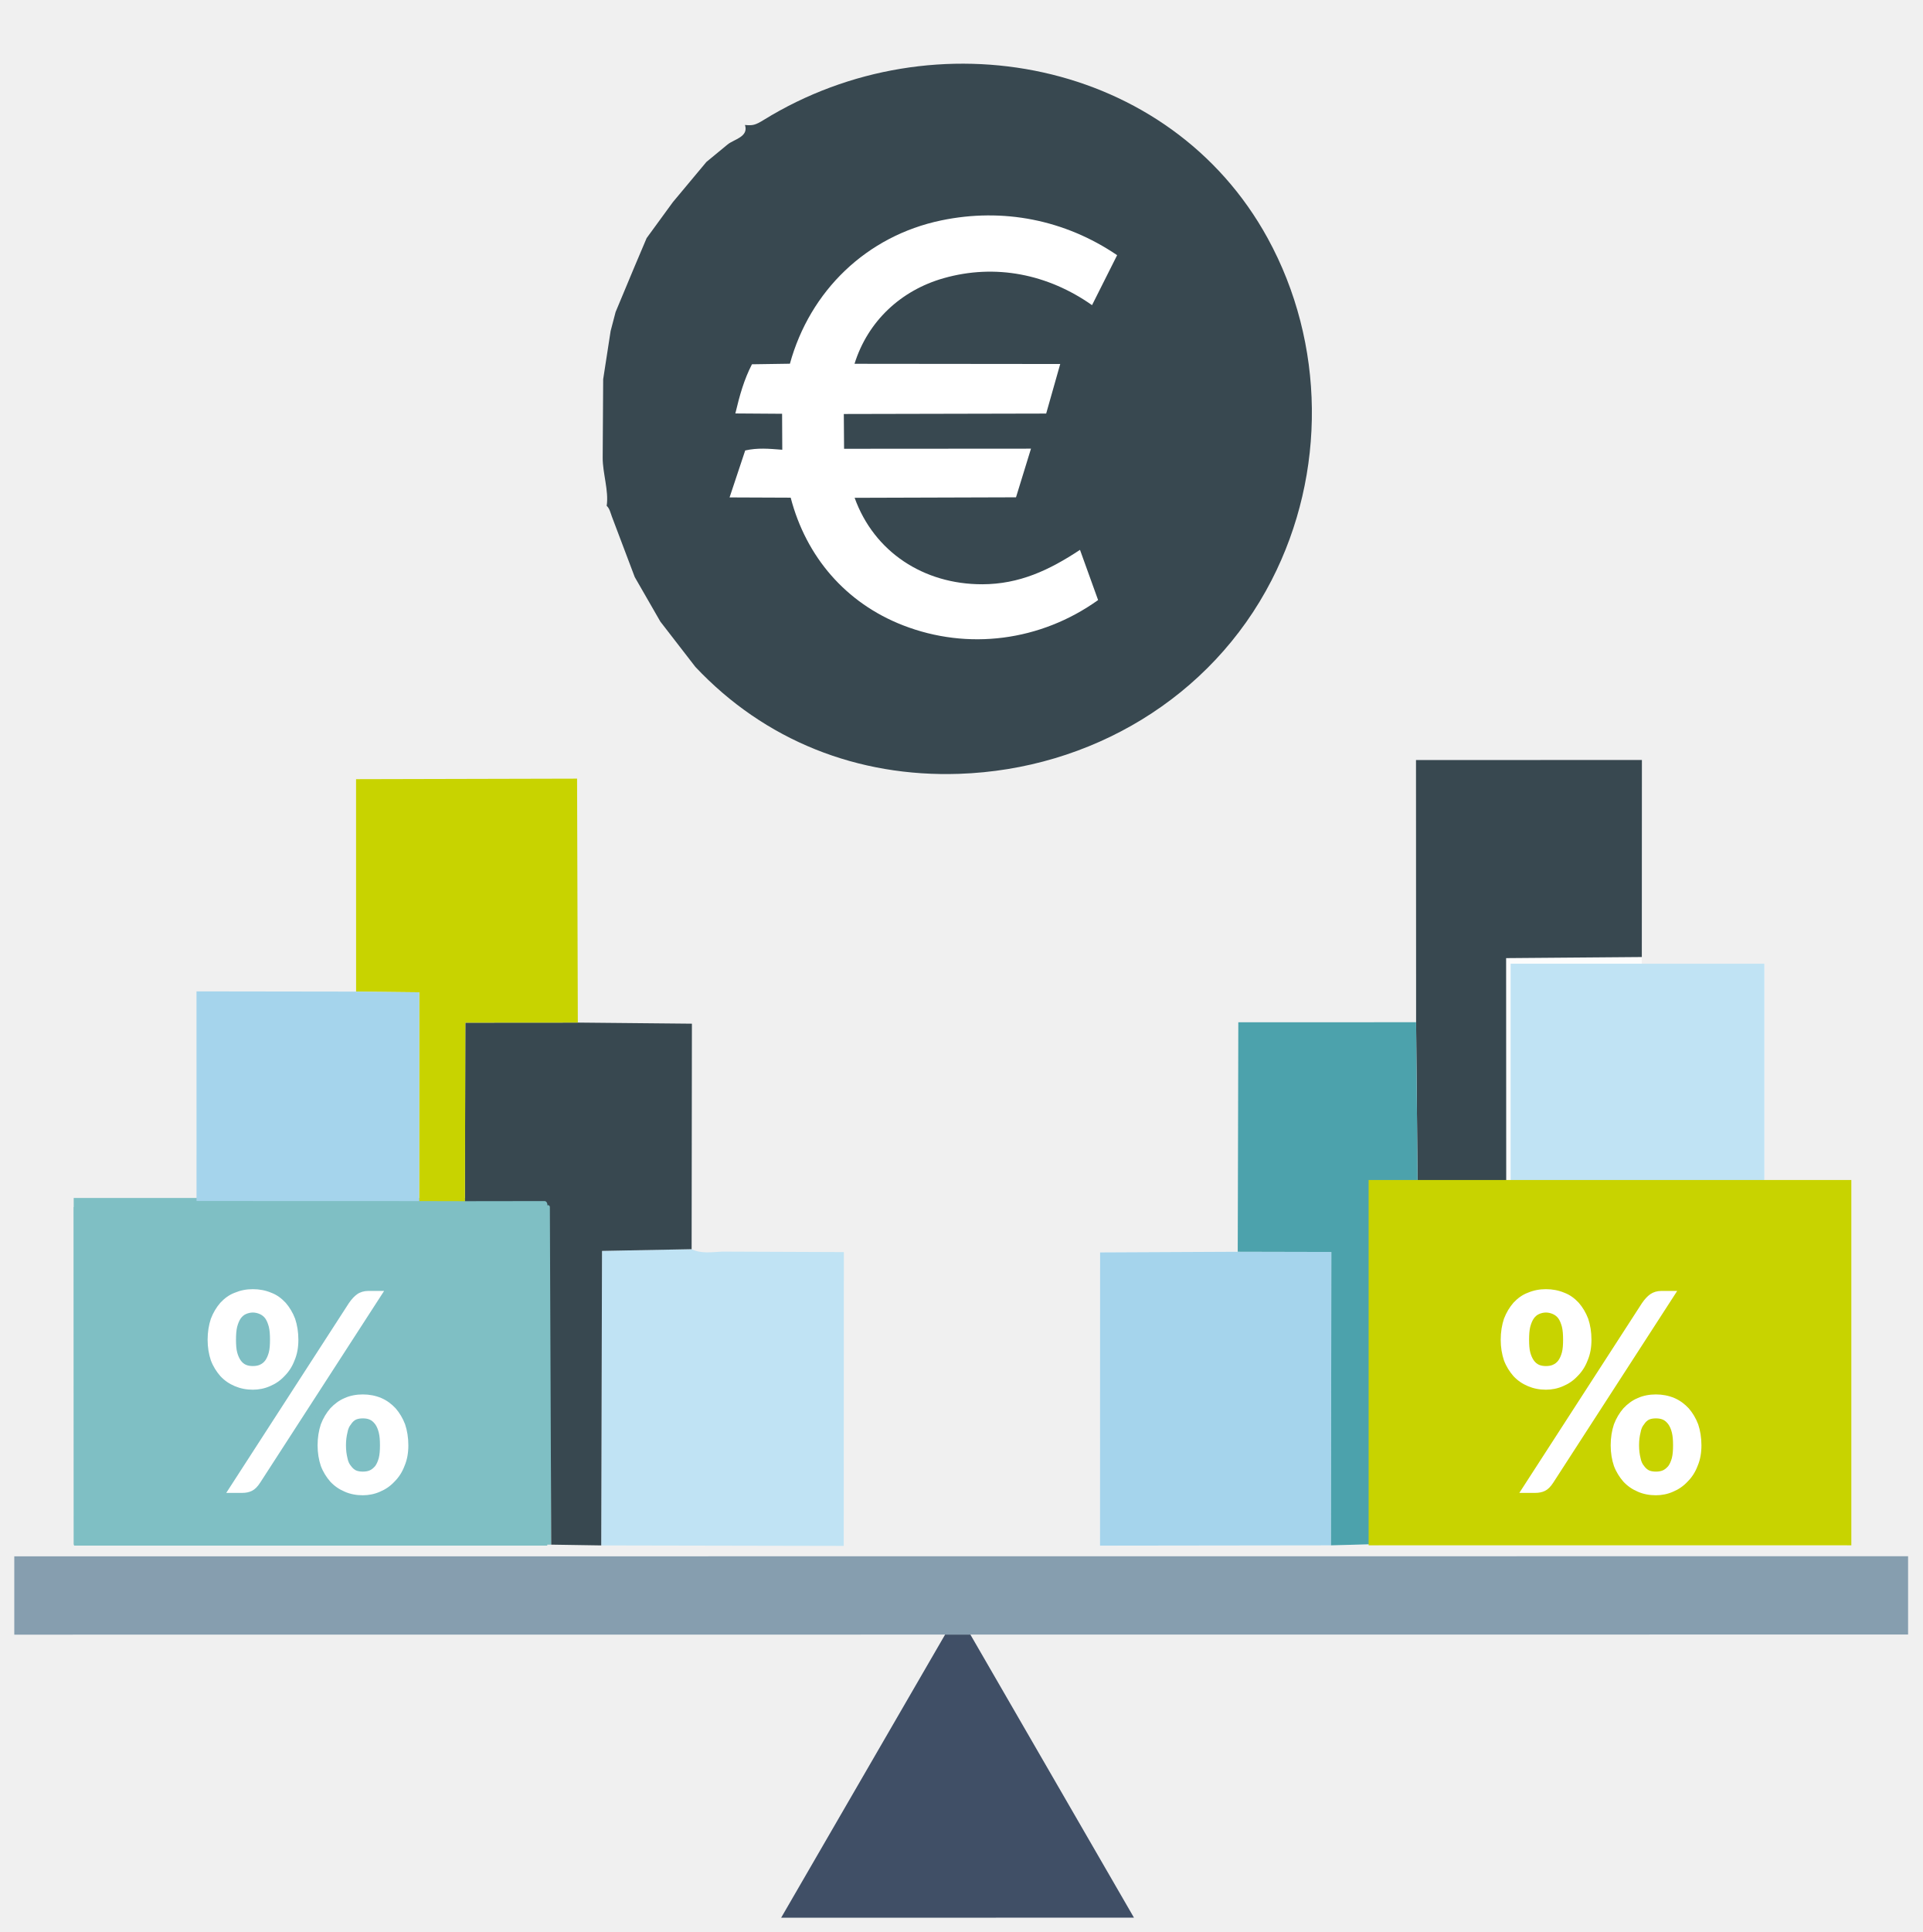
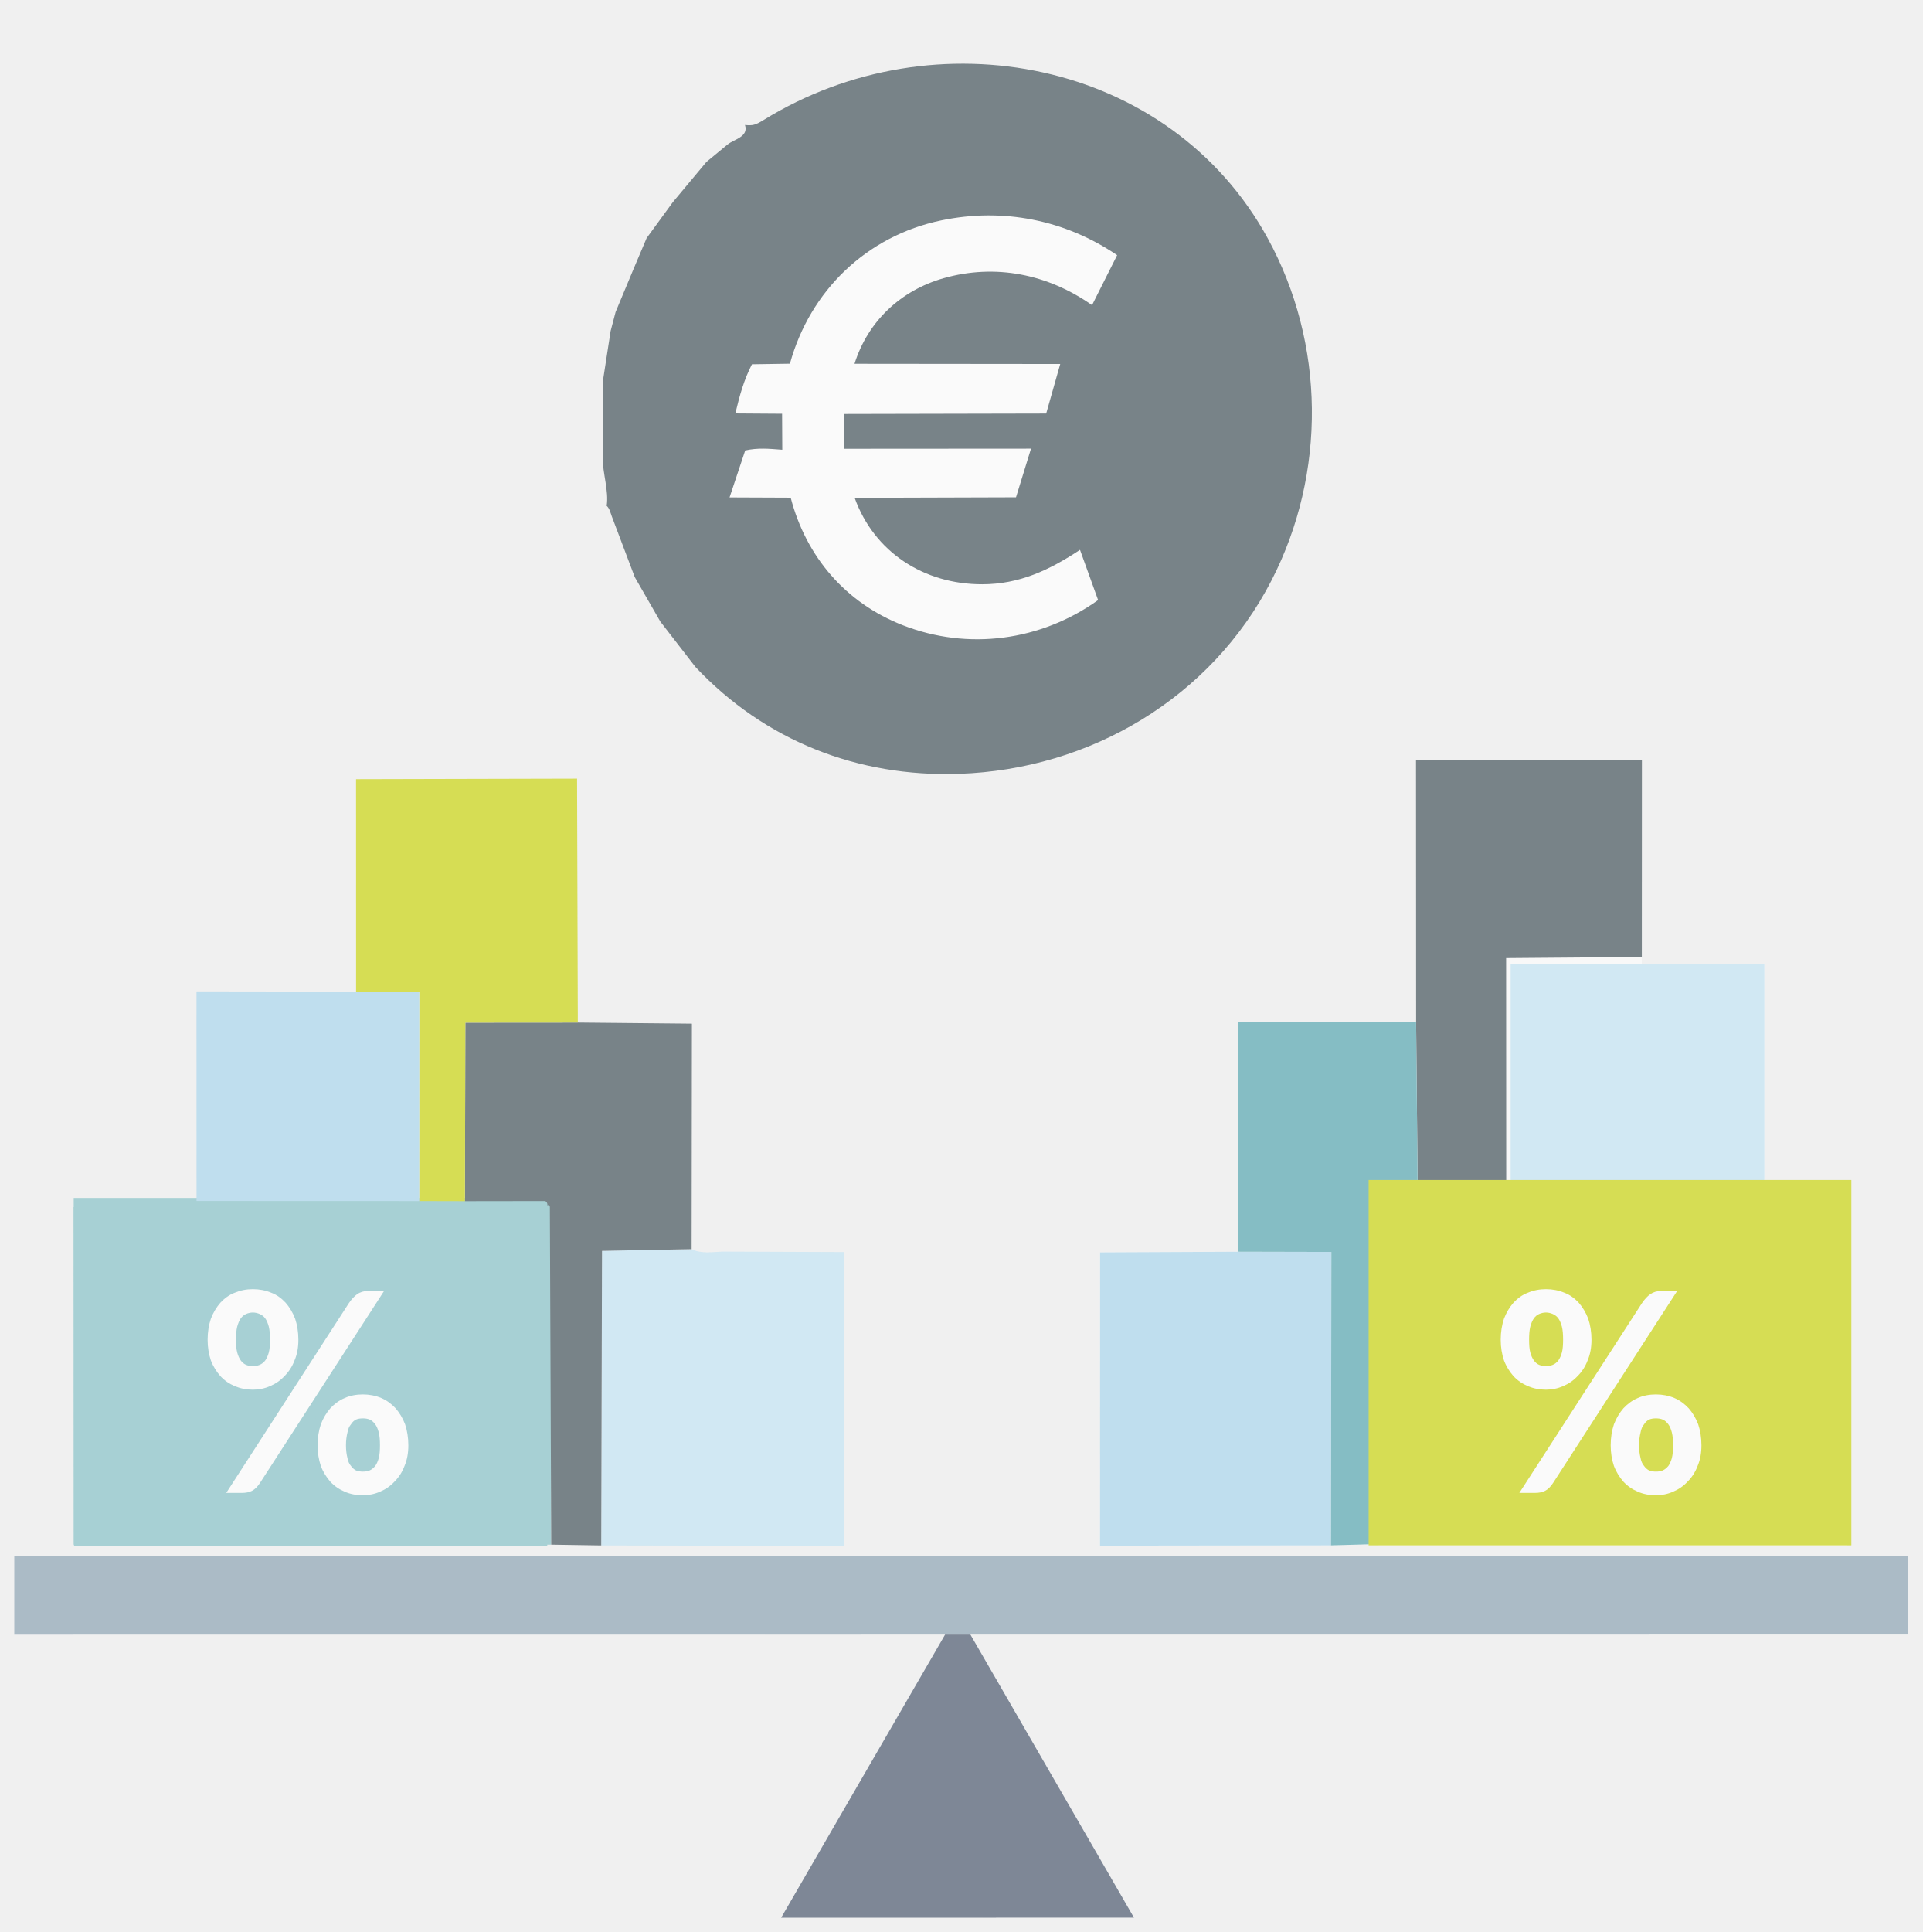
- <svg xmlns="http://www.w3.org/2000/svg" xmlns:xlink="http://www.w3.org/1999/xlink" version="1.1" viewBox="0 0 269.765 271.048">
+ <svg xmlns="http://www.w3.org/2000/svg" xmlns:xlink="http://www.w3.org/1999/xlink" opacity="0.65" version="1.1" viewBox="0 0 269.765 271.048">
  <defs>
    <clipPath id="clip_1">
      <path transform="matrix(1,0,0,-1,-434.8618,378.0713)" d="M434.862 107.023H704.627V378.071H434.862Z" />
    </clipPath>
    <clipPath id="clip_2">
      <path transform="matrix(1,0,0,-1,-434.8618,378.0713)" d="M0 0H842V482H0Z" />
    </clipPath>
    <path id="font_3_1110" d="M.332 .518C.332 .492 .328 .469 .319 .448 .311 .427 .3 .41 .285 .395 .271 .38 .255 .369 .236 .361 .218 .353 .198 .349 .178 .349 .156 .349 .136 .353 .117 .361 .098 .369 .082 .38 .068 .395 .055 .41 .044 .427 .036 .448 .029 .469 .025 .492 .025 .518 .025 .544 .029 .568 .036 .589 .044 .61 .055 .628 .068 .643 .082 .658 .098 .67 .117 .677 .136 .685 .156 .689 .178 .689 .2 .689 .221 .685 .24 .677 .259 .67 .275 .658 .289 .643 .302 .628 .313 .61 .321 .589 .328 .568 .332 .544 .332 .518M.236 .518C.236 .535 .235 .55 .232 .562 .229 .573 .225 .583 .22 .59 .215 .597 .208 .602 .201 .605 .194 .608 .186 .61 .178 .61 .17 .61 .162 .608 .155 .605 .148 .602 .142 .597 .137 .59 .132 .583 .128 .573 .125 .562 .122 .55 .121 .535 .121 .518 .121 .501 .122 .486 .125 .475 .128 .464 .132 .455 .137 .448 .142 .441 .148 .436 .155 .433 .162 .43 .17 .429 .178 .429 .186 .429 .194 .43 .201 .433 .208 .436 .215 .441 .22 .448 .225 .455 .229 .464 .232 .475 .235 .486 .236 .501 .236 .518M.704 .161C.704 .135 .7 .112 .691 .091 .683 .07 .672 .053 .657 .038 .643 .023 .627 .012 .608 .004 .59-.004 .57-.008 .55-.008 .528-.008 .507-.004 .489 .004 .47 .012 .454 .023 .44 .038 .427 .053 .416 .07 .408 .091 .401 .112 .397 .135 .397 .161 .397 .187 .401 .211 .408 .232 .416 .253 .427 .271 .44 .286 .454 .301 .47 .313 .489 .321 .507 .329 .528 .333 .55 .333 .572 .333 .593 .329 .612 .321 .631 .313 .647 .301 .661 .286 .674 .271 .685 .253 .693 .232 .7 .211 .704 .187 .704 .161M.608 .161C.608 .178 .607 .192 .604 .204 .601 .216 .597 .225 .592 .232 .586 .24 .58 .245 .573 .248 .566 .251 .558 .252 .55 .252 .542 .252 .534 .251 .527 .248 .521 .245 .515 .24 .51 .232 .504 .225 .5 .216 .498 .204 .495 .192 .493 .178 .493 .161 .493 .144 .495 .13 .498 .118 .5 .107 .504 .098 .51 .091 .515 .084 .521 .079 .527 .076 .534 .073 .542 .072 .55 .072 .558 .072 .566 .073 .573 .076 .58 .079 .586 .084 .592 .091 .597 .098 .601 .107 .604 .118 .607 .13 .608 .144 .608 .161M.203 .035C.194 .021 .185 .012 .175 .007 .165 .002 .154 0 .141 0H.088L.503 .642C.512 .655 .521 .665 .531 .672 .541 .679 .554 .683 .568 .683H.622L.203 .035Z" />
  </defs>
  <g clip-path="url(#clip_1)">
    <g clip-path="url(#clip_2)">
      <path transform="matrix(1,0,0,-1,-434.8618,378.0713)" d="M445.205 161.367H512.214V210.003H445.205Z" fill="#7fbfc4" />
      <path transform="matrix(1,0,0,-1,-434.8618,378.0713)" d="M567.486 148.748 544.477 109.024 593.996 109.033 571.039 148.748 702.627 148.757V159.744L436.862 159.727V148.74L567.486 148.748M633.584 234.66 608.633 234.652 608.552 202.458 589.235 202.368 589.227 161.226 621.638 161.267 627.316 161.423 627.616 168.13 627.62 211.364C627.62 212.048 628.21 212.166 628.411 211.967L628.42 210.749 628.333 161.262 694.047 161.225 694.129 210.752 680.283 210.769 680.276 211.848H682.456V242.868H665.25L665.26 243.807 665.272 271.455 633.568 271.442 633.584 234.66" fill="#fcfcfc" />
      <path transform="matrix(1,0,0,-1,-434.8618,378.0713)" d="M436.862 148.739V159.727L702.627 159.744V148.756L436.862 148.739" fill="#869eaf" />
      <path transform="matrix(1,0,0,-1,-434.8618,378.0713)" d="M571.039 148.748 593.995 109.033 544.477 109.023 567.486 148.748H571.039" fill="#404f66" />
      <path transform="matrix(1,0,0,-1,-434.8618,378.0713)" d="M531.919 202.818C533.213 202.173 534.66 202.394 536.213 202.477L553.279 202.409 553.262 161.191 519.232 161.258 519.343 202.577 531.919 202.818" fill="#c0e3f4" />
      <path transform="matrix(1,0,0,-1,-434.8618,378.0713)" d="M608.552 202.458 621.691 202.428 621.637 161.267 589.227 161.226 589.235 202.368 608.552 202.458" fill="#a5d4ec" />
      <path transform="matrix(1,0,0,-1,-434.8618,378.0713)" d="M665.26 243.806 646.216 243.653 646.231 211.965 633.794 212.047 633.584 234.659 633.568 271.441 665.272 271.454 665.26 243.806" fill="#384850" />
      <path transform="matrix(1,0,0,-1,-434.8618,378.0713)" d="M515.948 234.609 531.958 234.455 531.918 202.818 519.342 202.577 519.232 161.258 512.215 161.367 512.024 208.716C512.024 208.947 511.769 209.068 511.675 208.95 511.709 209.147 511.604 209.569 511.276 209.569L500.106 209.553 500.164 234.597 515.948 234.609" fill="#384850" />
      <path transform="matrix(1,0,0,-1,-434.8618,378.0713)" d="M515.948 234.609 500.164 234.597 500.106 209.553 493.685 209.569 493.692 238.858 484.832 238.954 484.827 268.758 515.842 268.833 515.948 234.609" fill="#c8d300" />
      <path transform="matrix(1,0,0,-1,-434.8618,378.0713)" d="M646.851 211.848H682.455V242.868H646.851Z" fill="#c0e3f4" />
      <path transform="matrix(1,0,0,-1,-434.8618,378.0713)" d="M633.584 234.66 633.794 212.048 628.41 211.967C628.209 212.166 627.619 212.048 627.619 211.364L627.616 168.13 627.316 161.423 621.637 161.267 621.691 202.428 608.552 202.458 608.633 234.652 633.584 234.66" fill="#4ca2ac" />
      <path transform="matrix(1,0,0,-1,-434.8618,378.0713)" d="M484.833 238.955 493.693 238.858 493.686 209.569 462.441 209.58 462.437 238.987 484.833 238.955" fill="#a5d4ec" />
      <path transform="matrix(1,0,0,-1,-434.8618,378.0713)" d="M669.612 176.787C669.667 175.076 669.434 173.906 668.867 173.071 668.23 172.132 667.258 172.016 666.545 172.801 665.801 173.62 665.431 174.877 665.441 176.506 665.454 178.556 666.142 180.417 667.412 180.603 668.598 180.776 669.533 179.213 669.612 176.787" fill="#c8d300" />
      <path transform="matrix(1,0,0,-1,-434.8618,378.0713)" d="M655.536 195.107C657.045 193.832 657.055 189.367 655.957 187.826 655.394 187.036 654.313 186.673 653.564 187.726 652.326 189.466 652.31 193.054 653.476 194.874 654.116 195.874 655.07 195.501 655.536 195.107" fill="#c8d300" />
      <path transform="matrix(1,0,0,-1,-434.8618,378.0713)" d="M462.596 208.5 509.665 208.333C510.552 208.33 511.13 208.326 511.674 207.744L511.659 161.234 445.249 161.231 445.205 208.723 462.596 208.5" fill="#7fbfc4" />
      <path transform="matrix(1,0,0,-1,-434.8618,378.0713)" d="M482.895 176.204C482.828 173.721 481.784 172.212 480.623 172.335 479.236 172.483 478.623 174.359 478.632 176.515 478.642 178.545 479.368 180.448 480.607 180.549 481.973 180.661 482.966 178.828 482.895 176.204" fill="#7fbfc4" />
      <path transform="matrix(1,0,0,-1,-434.8618,378.0713)" d="M469.945 191.227C469.923 189.722 469.586 188.492 469.142 187.859 468.374 186.766 467.4 186.933 466.697 187.812 466.021 188.656 465.743 189.901 465.755 191.509 465.769 193.648 466.567 195.544 467.883 195.472 469.139 195.405 469.979 193.533 469.945 191.227" fill="#7fbfc4" />
      <path transform="matrix(1,0,0,-1,-434.8618,378.0713)" d="M520.712 305.64C520.547 306.077 520.397 306.765 519.998 307.104 520.317 309.193 519.423 311.713 519.437 313.861L519.506 324.87 520.552 331.635 521.25 334.299 523.847 340.522 525.603 344.666 529.281 349.708 533.994 355.353 536.962 357.8C537.849 358.532 539.955 358.862 539.404 360.54 540.485 360.438 540.847 360.513 542.007 361.229 566.043 376.071 599.01 369.725 612.754 344.652 620.836 329.909 621.029 311.698 613.304 296.666 604.81 280.137 587.85 270.127 569.446 269.506 555.223 269.025 542.177 274.166 532.446 284.508L527.529 290.866 523.938 297.109 520.712 305.64" fill="#384850" />
      <path transform="matrix(1,0,0,-1,-434.8618,378.0713)" d="M572.706 296.102C564.499 296.086 557.528 300.627 554.792 308.232L577.438 308.301 579.541 315.127 553.311 315.11 553.274 319.99 581.671 320.051 583.643 327.004 554.776 327.033C556.642 333.006 561.283 337.337 567.281 339.041 574.556 341.108 581.916 339.614 588.108 335.261L591.629 342.271C584.276 347.258 575.598 348.945 566.972 347.156 556.472 344.978 548.524 337.272 545.71 327.044L540.384 326.965C539.269 324.805 538.662 322.629 538.053 320.066L544.613 320.021 544.639 314.974C542.703 315.124 541.197 315.267 539.436 314.874L537.242 308.286 545.819 308.251C547.98 299.969 553.527 293.479 561.581 290.344 570.704 286.794 580.898 288.122 588.958 293.886L586.418 300.931C582.098 298.074 577.909 296.112 572.706 296.102" fill="#ffffff" />
      <path transform="matrix(1,0,0,-1,-434.8618,378.0713)" d="M509.965 206.302H511.673V208.347H509.965Z" fill="#7fbfc4" />
      <path transform="matrix(1,0,0,-1,-434.8618,378.0713)" d="M626.921 161.272H694.661V212.524H626.921Z" fill="#c8d300" />
      <use data-text="%" xlink:href="#font_3_1110" transform="matrix(41.4844,0,0,-41.4844,28.09824,209.4447)" fill="#ffffff" />
      <use data-text="%" xlink:href="#font_3_1110" transform="matrix(41.4844,0,0,-41.4844,209.5582,209.4447)" fill="#ffffff" />
    </g>
  </g>
</svg>
